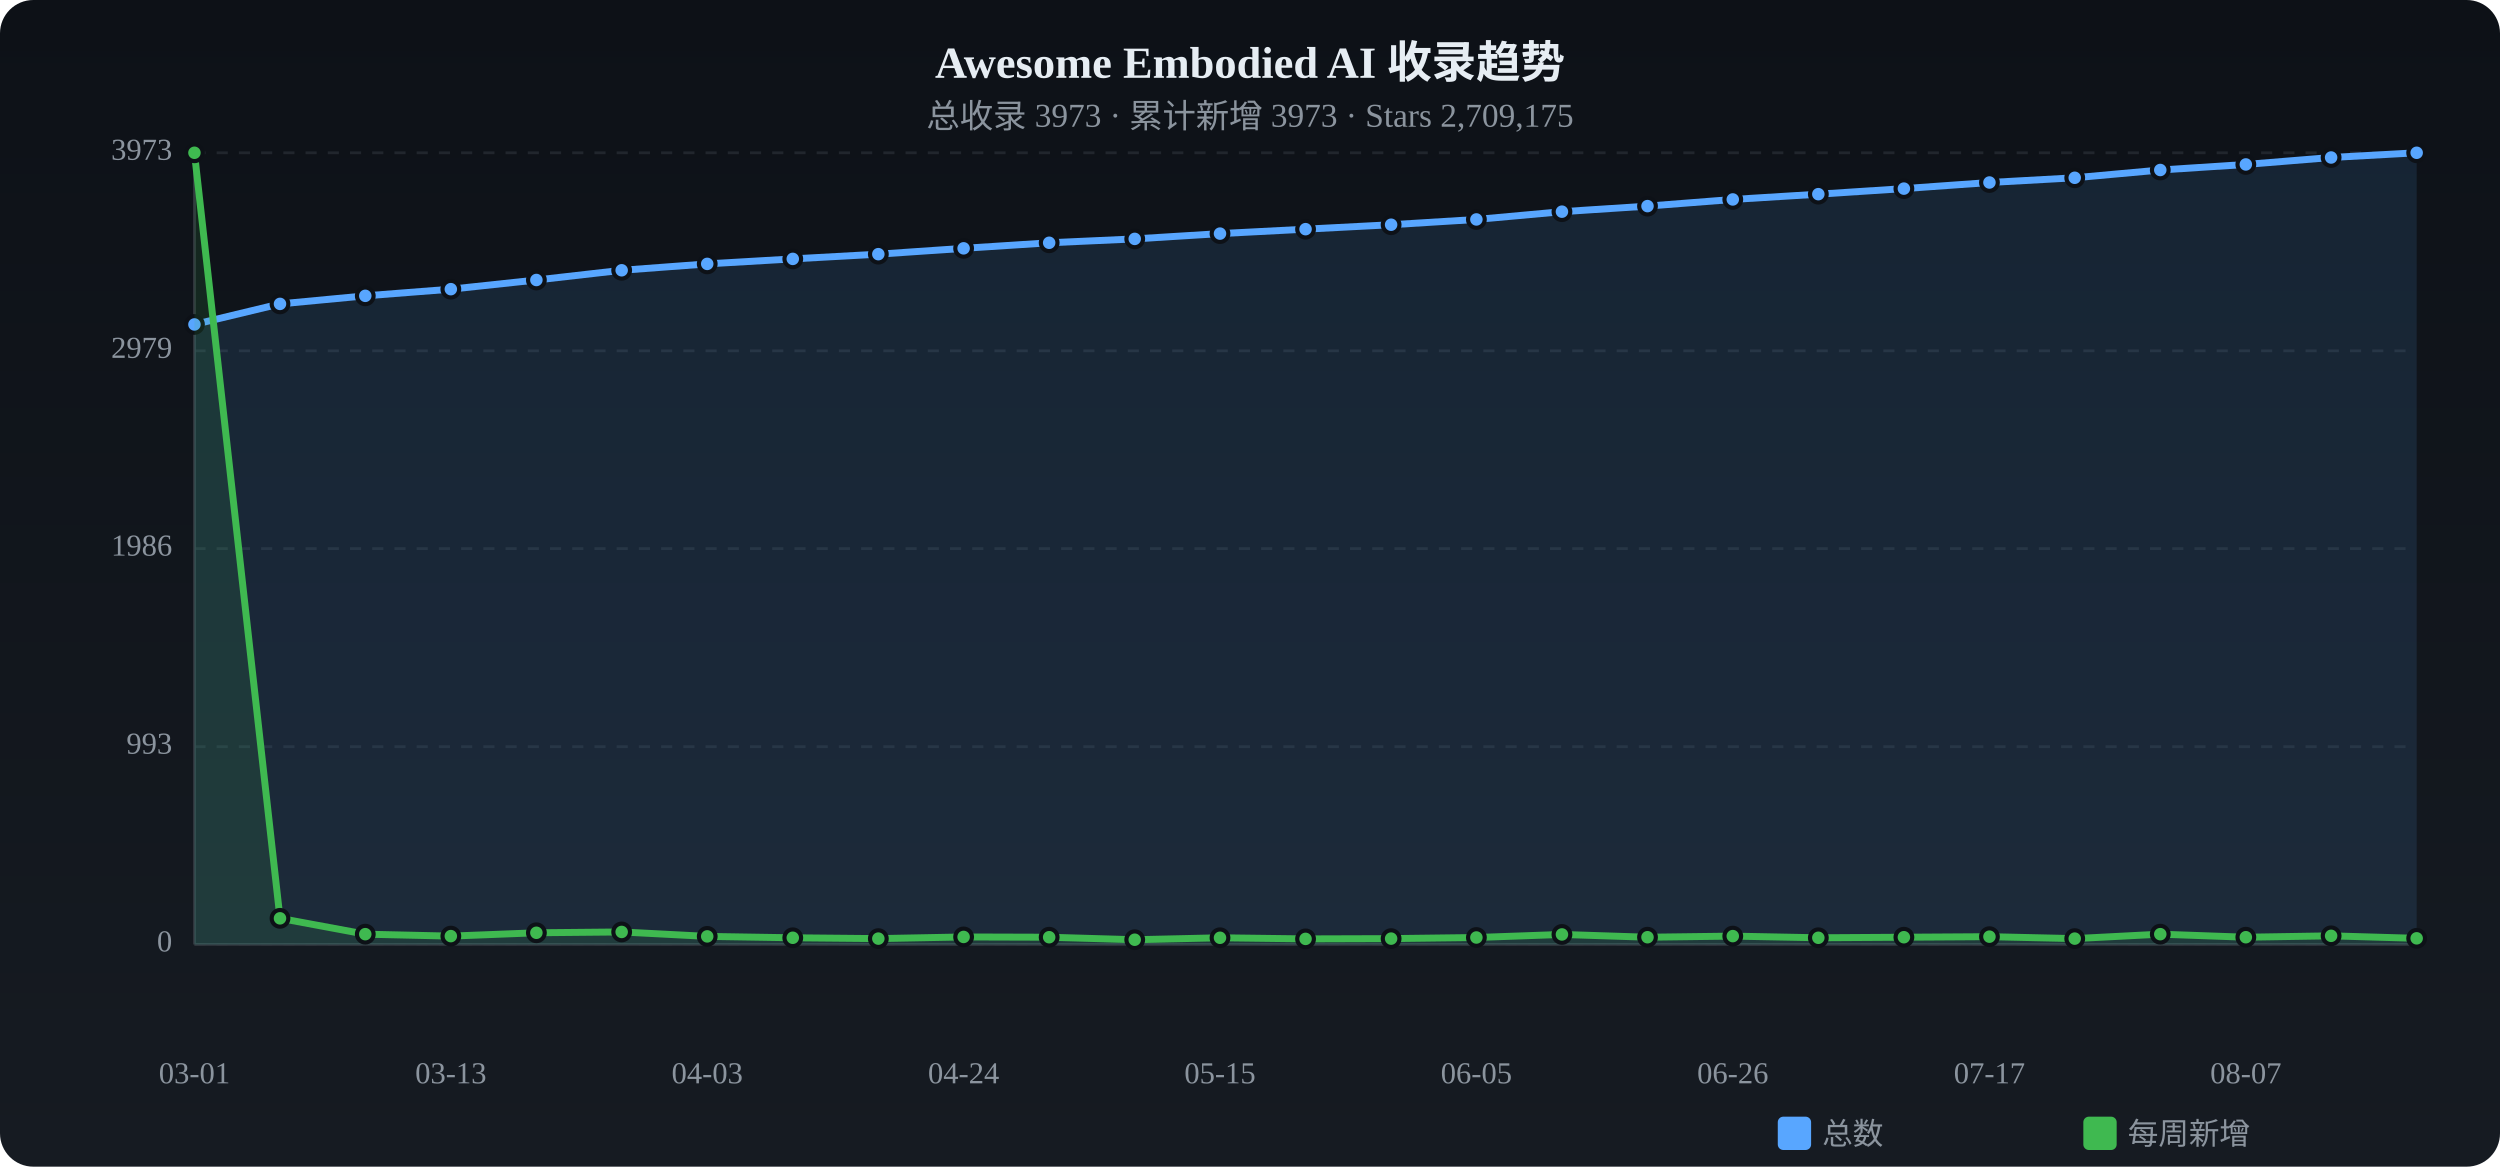
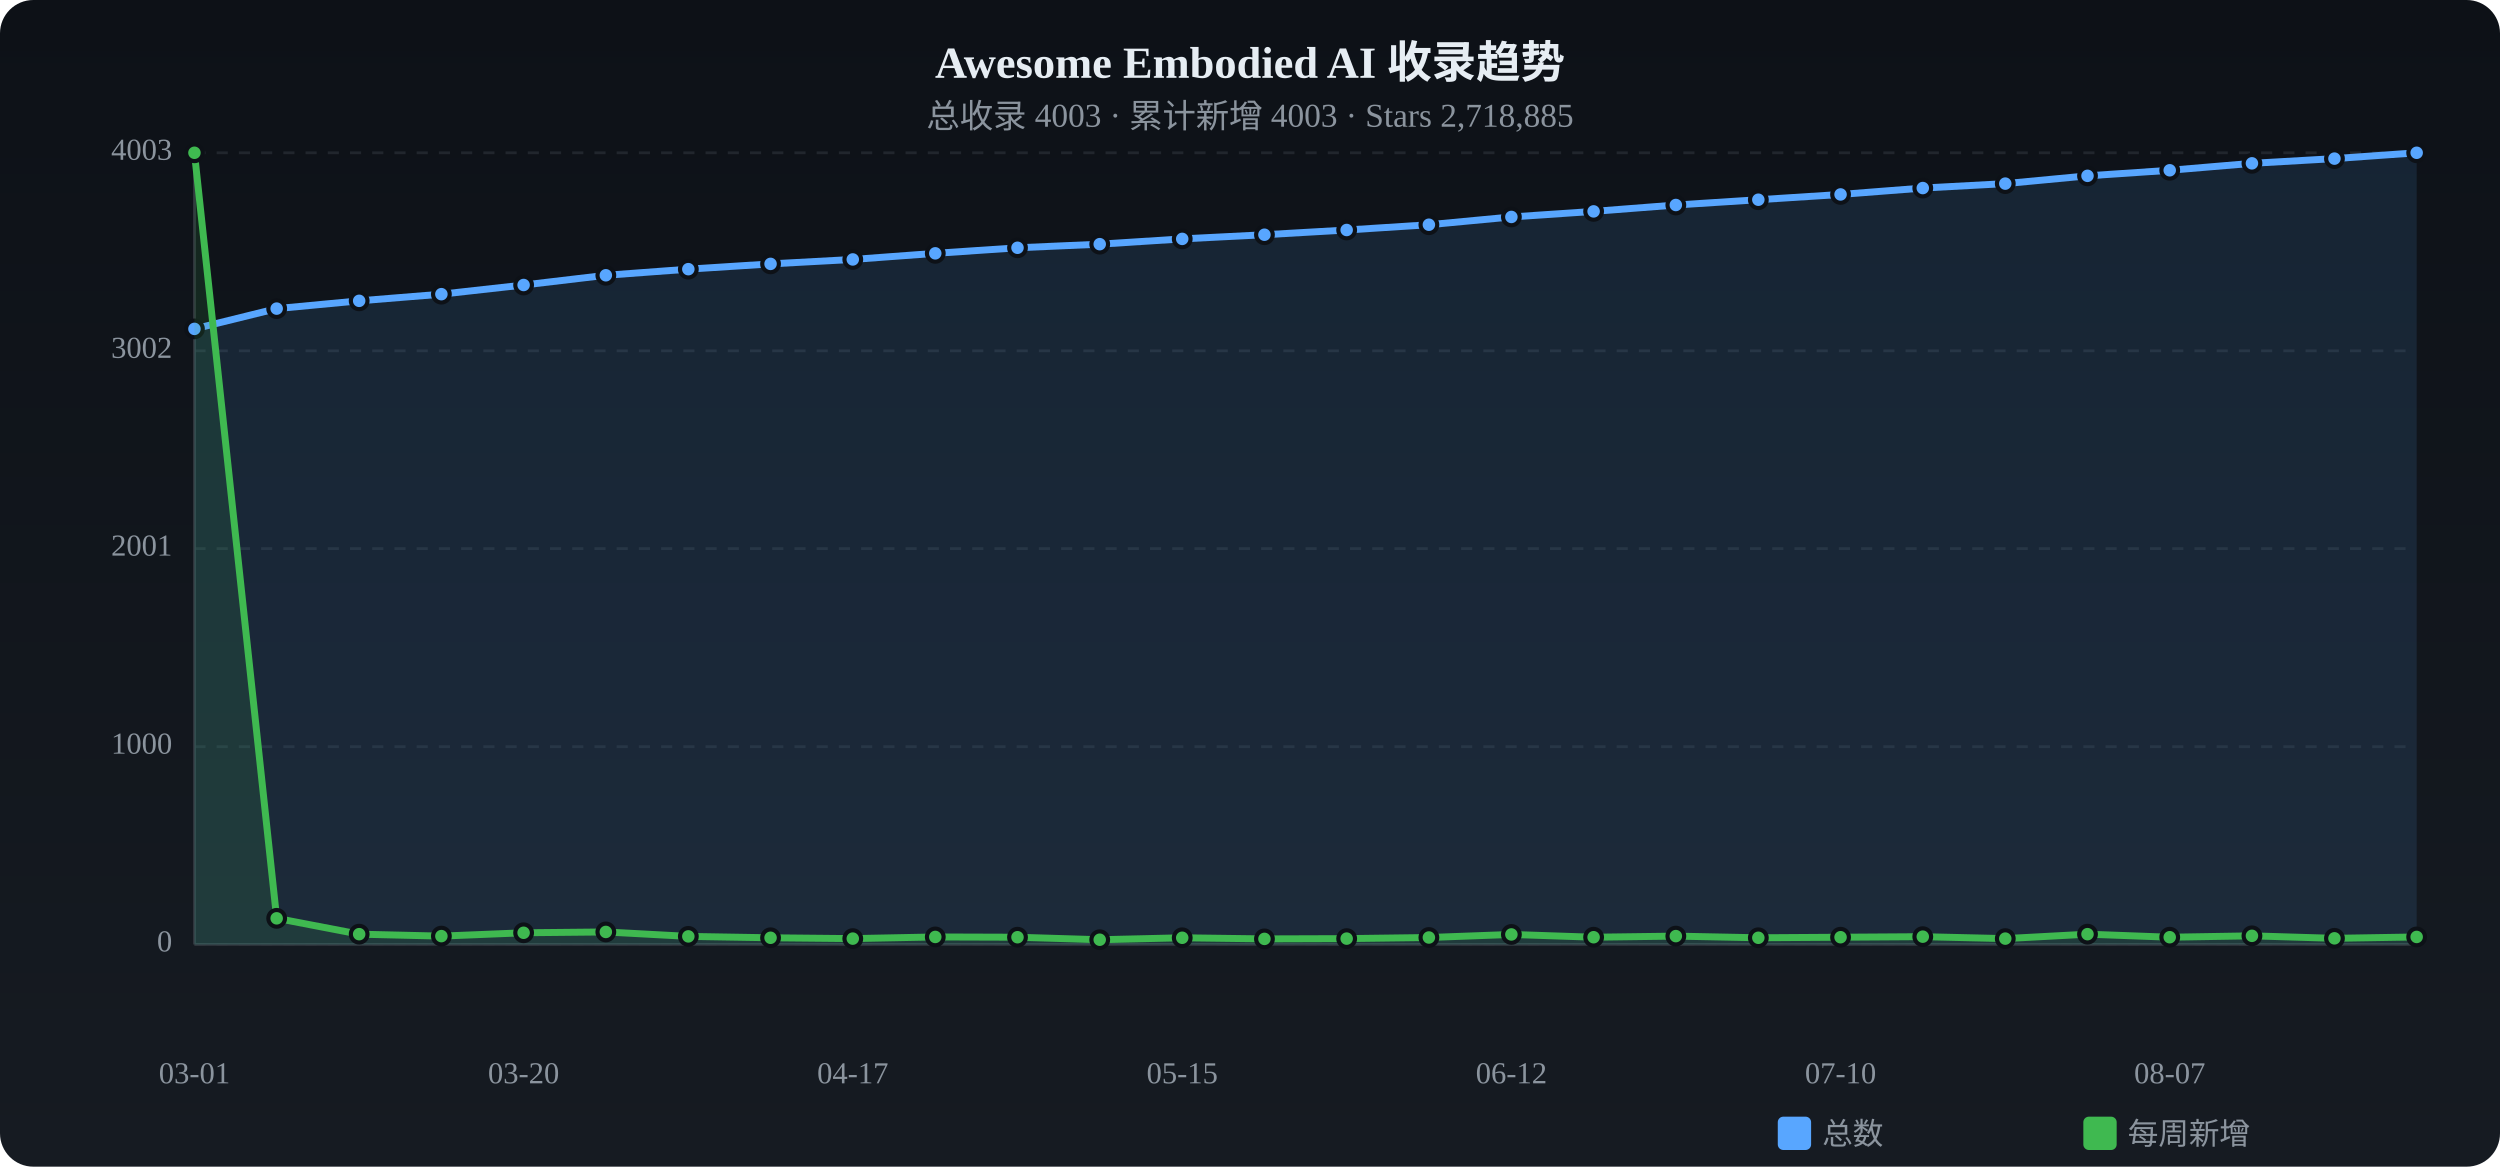
<svg xmlns="http://www.w3.org/2000/svg" viewBox="0 0 900 420" width="900" height="420">
  <defs>
    <linearGradient id="tbg" x1="0%" y1="0%" x2="0%" y2="100%">
      <stop offset="0%" stop-color="#0d1117" />
      <stop offset="100%" stop-color="#161b22" />
    </linearGradient>
  </defs>
  <rect width="900" height="420" rx="12" fill="url(#tbg)" />
  <text x="450.0" y="28" text-anchor="middle" fill="#e6edf3" font-size="16" font-weight="bold">Awesome Embodied AI 收录趋势</text>
-   <text x="450.0" y="46" text-anchor="middle" fill="#8b949e" font-size="12">总收录 3973 · 累计新增 3973 · Stars 2,709,175</text>
+   <text x="450.0" y="46" text-anchor="middle" fill="#8b949e" font-size="12">总收录 4003 · 累计新增 4003 · Stars 2,718,885</text>
  <text x="62" y="340.0" text-anchor="end" fill="#8b949e" font-size="11" dominant-baseline="middle">0</text>
  <line x1="70" y1="340.0" x2="870" y2="340.0" stroke="#21262d" stroke-dasharray="4 4" />
-   <text x="62" y="268.8" text-anchor="end" fill="#8b949e" font-size="11" dominant-baseline="middle">993</text>
+   <text x="62" y="268.8" text-anchor="end" fill="#8b949e" font-size="11" dominant-baseline="middle">1000</text>
  <line x1="70" y1="268.8" x2="870" y2="268.8" stroke="#21262d" stroke-dasharray="4 4" />
-   <text x="62" y="197.5" text-anchor="end" fill="#8b949e" font-size="11" dominant-baseline="middle">1986</text>
+   <text x="62" y="197.5" text-anchor="end" fill="#8b949e" font-size="11" dominant-baseline="middle">2001</text>
  <line x1="70" y1="197.5" x2="870" y2="197.5" stroke="#21262d" stroke-dasharray="4 4" />
-   <text x="62" y="126.3" text-anchor="end" fill="#8b949e" font-size="11" dominant-baseline="middle">2979</text>
+   <text x="62" y="126.3" text-anchor="end" fill="#8b949e" font-size="11" dominant-baseline="middle">3002</text>
  <line x1="70" y1="126.3" x2="870" y2="126.3" stroke="#21262d" stroke-dasharray="4 4" />
-   <text x="62" y="55.0" text-anchor="end" fill="#8b949e" font-size="11" dominant-baseline="middle">3973</text>
+   <text x="62" y="55.0" text-anchor="end" fill="#8b949e" font-size="11" dominant-baseline="middle">4003</text>
  <line x1="70" y1="55.0" x2="870" y2="55.0" stroke="#21262d" stroke-dasharray="4 4" />
  <line x1="70" y1="55" x2="70" y2="340" stroke="#30363d" />
  <line x1="70" y1="340" x2="870" y2="340" stroke="#30363d" />
-   <path d="M70.0,116.8 L100.8,109.4 L131.5,106.5 L162.3,104.1 L193.1,100.8 L223.8,97.3 L254.6,95.0 L285.4,93.2 L316.2,91.5 L346.9,89.4 L377.7,87.4 L408.5,86.0 L439.2,84.1 L470.0,82.5 L500.8,80.9 L531.5,79.0 L562.3,76.2 L593.1,74.2 L623.8,71.8 L654.6,69.9 L685.4,67.9 L716.2,65.7 L746.9,64.0 L777.7,61.2 L808.5,59.2 L839.2,56.7 L870.0,55.0 L870.0,340 L70.0,340 Z" fill="#58a6ff" opacity="0.12" />
-   <polyline points="70.0,116.8 100.8,109.4 131.5,106.5 162.3,104.1 193.1,100.8 223.8,97.3 254.6,95.0 285.4,93.2 316.2,91.5 346.9,89.4 377.7,87.4 408.5,86.0 439.2,84.1 470.0,82.5 500.8,80.9 531.5,79.0 562.3,76.2 593.1,74.2 623.8,71.8 654.6,69.9 685.4,67.9 716.2,65.7 746.9,64.0 777.7,61.2 808.5,59.2 839.2,56.7 870.0,55.0" fill="none" stroke="#58a6ff" stroke-width="2.5" stroke-linecap="round" stroke-linejoin="round" />
-   <circle cx="70.0" cy="116.8" r="3" fill="#58a6ff" stroke="#0d1117" stroke-width="1.5" />
-   <circle cx="100.8" cy="109.4" r="3" fill="#58a6ff" stroke="#0d1117" stroke-width="1.5" />
-   <circle cx="131.5" cy="106.5" r="3" fill="#58a6ff" stroke="#0d1117" stroke-width="1.5" />
-   <circle cx="162.3" cy="104.1" r="3" fill="#58a6ff" stroke="#0d1117" stroke-width="1.5" />
-   <circle cx="193.1" cy="100.8" r="3" fill="#58a6ff" stroke="#0d1117" stroke-width="1.5" />
-   <circle cx="223.8" cy="97.3" r="3" fill="#58a6ff" stroke="#0d1117" stroke-width="1.5" />
-   <circle cx="254.6" cy="95.0" r="3" fill="#58a6ff" stroke="#0d1117" stroke-width="1.5" />
-   <circle cx="285.4" cy="93.2" r="3" fill="#58a6ff" stroke="#0d1117" stroke-width="1.5" />
-   <circle cx="316.2" cy="91.5" r="3" fill="#58a6ff" stroke="#0d1117" stroke-width="1.5" />
-   <circle cx="346.9" cy="89.4" r="3" fill="#58a6ff" stroke="#0d1117" stroke-width="1.5" />
-   <circle cx="377.7" cy="87.4" r="3" fill="#58a6ff" stroke="#0d1117" stroke-width="1.5" />
-   <circle cx="408.5" cy="86.0" r="3" fill="#58a6ff" stroke="#0d1117" stroke-width="1.5" />
-   <circle cx="439.2" cy="84.1" r="3" fill="#58a6ff" stroke="#0d1117" stroke-width="1.5" />
-   <circle cx="470.0" cy="82.5" r="3" fill="#58a6ff" stroke="#0d1117" stroke-width="1.5" />
-   <circle cx="500.8" cy="80.9" r="3" fill="#58a6ff" stroke="#0d1117" stroke-width="1.5" />
-   <circle cx="531.5" cy="79.0" r="3" fill="#58a6ff" stroke="#0d1117" stroke-width="1.5" />
-   <circle cx="562.3" cy="76.2" r="3" fill="#58a6ff" stroke="#0d1117" stroke-width="1.5" />
-   <circle cx="593.1" cy="74.2" r="3" fill="#58a6ff" stroke="#0d1117" stroke-width="1.5" />
-   <circle cx="623.8" cy="71.8" r="3" fill="#58a6ff" stroke="#0d1117" stroke-width="1.5" />
-   <circle cx="654.6" cy="69.9" r="3" fill="#58a6ff" stroke="#0d1117" stroke-width="1.5" />
-   <circle cx="685.4" cy="67.9" r="3" fill="#58a6ff" stroke="#0d1117" stroke-width="1.5" />
-   <circle cx="716.2" cy="65.7" r="3" fill="#58a6ff" stroke="#0d1117" stroke-width="1.5" />
-   <circle cx="746.9" cy="64.0" r="3" fill="#58a6ff" stroke="#0d1117" stroke-width="1.5" />
-   <circle cx="777.7" cy="61.2" r="3" fill="#58a6ff" stroke="#0d1117" stroke-width="1.5" />
-   <circle cx="808.5" cy="59.2" r="3" fill="#58a6ff" stroke="#0d1117" stroke-width="1.5" />
-   <circle cx="839.2" cy="56.7" r="3" fill="#58a6ff" stroke="#0d1117" stroke-width="1.5" />
+   <path d="M70.0,118.4 L99.6,111.1 L129.3,108.3 L158.9,105.9 L188.5,102.6 L218.1,99.1 L247.8,96.9 L277.4,95.0 L307.0,93.4 L336.7,91.2 L366.3,89.2 L395.9,87.9 L425.6,86.0 L455.2,84.5 L484.8,82.8 L514.4,80.9 L544.1,78.1 L573.7,76.1 L603.3,73.8 L633.0,71.9 L662.6,70.0 L692.2,67.7 L721.9,66.1 L751.5,63.3 L781.1,61.3 L810.7,58.8 L840.4,57.1 L870.0,55.0 L870.0,340 L70.0,340 Z" fill="#58a6ff" opacity="0.12" />
+   <polyline points="70.0,118.4 99.6,111.1 129.3,108.3 158.9,105.9 188.5,102.6 218.1,99.1 247.8,96.9 277.4,95.0 307.0,93.4 336.7,91.2 366.3,89.2 395.9,87.9 425.6,86.0 455.2,84.5 484.8,82.8 514.4,80.9 544.1,78.1 573.7,76.1 603.3,73.8 633.0,71.9 662.6,70.0 692.2,67.7 721.9,66.1 751.5,63.3 781.1,61.3 810.7,58.8 840.4,57.1 870.0,55.0" fill="none" stroke="#58a6ff" stroke-width="2.5" stroke-linecap="round" stroke-linejoin="round" />
+   <circle cx="70.0" cy="118.4" r="3" fill="#58a6ff" stroke="#0d1117" stroke-width="1.5" />
+   <circle cx="99.6" cy="111.1" r="3" fill="#58a6ff" stroke="#0d1117" stroke-width="1.5" />
+   <circle cx="129.3" cy="108.3" r="3" fill="#58a6ff" stroke="#0d1117" stroke-width="1.5" />
+   <circle cx="158.9" cy="105.9" r="3" fill="#58a6ff" stroke="#0d1117" stroke-width="1.5" />
+   <circle cx="188.5" cy="102.6" r="3" fill="#58a6ff" stroke="#0d1117" stroke-width="1.5" />
+   <circle cx="218.1" cy="99.1" r="3" fill="#58a6ff" stroke="#0d1117" stroke-width="1.5" />
+   <circle cx="247.8" cy="96.9" r="3" fill="#58a6ff" stroke="#0d1117" stroke-width="1.5" />
+   <circle cx="277.4" cy="95.0" r="3" fill="#58a6ff" stroke="#0d1117" stroke-width="1.5" />
+   <circle cx="307.0" cy="93.4" r="3" fill="#58a6ff" stroke="#0d1117" stroke-width="1.5" />
+   <circle cx="336.7" cy="91.2" r="3" fill="#58a6ff" stroke="#0d1117" stroke-width="1.5" />
+   <circle cx="366.3" cy="89.2" r="3" fill="#58a6ff" stroke="#0d1117" stroke-width="1.5" />
+   <circle cx="395.9" cy="87.9" r="3" fill="#58a6ff" stroke="#0d1117" stroke-width="1.5" />
+   <circle cx="425.6" cy="86.0" r="3" fill="#58a6ff" stroke="#0d1117" stroke-width="1.5" />
+   <circle cx="455.2" cy="84.5" r="3" fill="#58a6ff" stroke="#0d1117" stroke-width="1.5" />
+   <circle cx="484.8" cy="82.8" r="3" fill="#58a6ff" stroke="#0d1117" stroke-width="1.5" />
+   <circle cx="514.4" cy="80.9" r="3" fill="#58a6ff" stroke="#0d1117" stroke-width="1.5" />
+   <circle cx="544.1" cy="78.1" r="3" fill="#58a6ff" stroke="#0d1117" stroke-width="1.5" />
+   <circle cx="573.7" cy="76.1" r="3" fill="#58a6ff" stroke="#0d1117" stroke-width="1.5" />
+   <circle cx="603.3" cy="73.8" r="3" fill="#58a6ff" stroke="#0d1117" stroke-width="1.5" />
+   <circle cx="633.0" cy="71.9" r="3" fill="#58a6ff" stroke="#0d1117" stroke-width="1.5" />
+   <circle cx="662.6" cy="70.0" r="3" fill="#58a6ff" stroke="#0d1117" stroke-width="1.5" />
+   <circle cx="692.2" cy="67.7" r="3" fill="#58a6ff" stroke="#0d1117" stroke-width="1.5" />
+   <circle cx="721.9" cy="66.1" r="3" fill="#58a6ff" stroke="#0d1117" stroke-width="1.5" />
+   <circle cx="751.5" cy="63.3" r="3" fill="#58a6ff" stroke="#0d1117" stroke-width="1.5" />
+   <circle cx="781.1" cy="61.3" r="3" fill="#58a6ff" stroke="#0d1117" stroke-width="1.5" />
+   <circle cx="810.7" cy="58.8" r="3" fill="#58a6ff" stroke="#0d1117" stroke-width="1.5" />
+   <circle cx="840.4" cy="57.1" r="3" fill="#58a6ff" stroke="#0d1117" stroke-width="1.5" />
  <circle cx="870.0" cy="55.0" r="3" fill="#58a6ff" stroke="#0d1117" stroke-width="1.5" />
-   <path d="M70.0,55.0 L100.8,330.6 L131.5,336.3 L162.3,337.0 L193.1,335.8 L223.8,335.5 L254.6,337.1 L285.4,337.6 L316.2,337.9 L346.9,337.3 L377.7,337.4 L408.5,338.3 L439.2,337.6 L470.0,338.0 L500.8,337.9 L531.5,337.5 L562.3,336.4 L593.1,337.4 L623.8,337.0 L654.6,337.6 L685.4,337.4 L716.2,337.2 L746.9,337.9 L777.7,336.3 L808.5,337.4 L839.2,336.9 L870.0,337.8 L870.0,340 L70.0,340 Z" fill="#3fb950" opacity="0.12" />
-   <polyline points="70.0,55.0 100.8,330.6 131.5,336.3 162.3,337.0 193.1,335.8 223.8,335.5 254.6,337.1 285.4,337.6 316.2,337.9 346.9,337.3 377.7,337.4 408.5,338.3 439.2,337.6 470.0,338.0 500.8,337.9 531.5,337.5 562.3,336.4 593.1,337.4 623.8,337.0 654.6,337.6 685.4,337.4 716.2,337.2 746.9,337.9 777.7,336.3 808.5,337.4 839.2,336.9 870.0,337.8" fill="none" stroke="#3fb950" stroke-width="2.5" stroke-linecap="round" stroke-linejoin="round" />
+   <path d="M70.0,55.0 L99.6,330.6 L129.3,336.3 L158.9,337.0 L188.5,335.8 L218.1,335.5 L247.8,337.1 L277.4,337.6 L307.0,337.9 L336.7,337.3 L366.3,337.4 L395.9,338.3 L425.6,337.6 L455.2,338.0 L484.8,337.9 L514.4,337.5 L544.1,336.4 L573.7,337.4 L603.3,337.0 L633.0,337.6 L662.6,337.4 L692.2,337.2 L721.9,337.9 L751.5,336.3 L781.1,337.4 L810.7,336.9 L840.4,337.8 L870.0,337.3 L870.0,340 L70.0,340 Z" fill="#3fb950" opacity="0.12" />
+   <polyline points="70.0,55.0 99.6,330.6 129.3,336.3 158.9,337.0 188.5,335.8 218.1,335.5 247.8,337.1 277.4,337.6 307.0,337.9 336.7,337.3 366.3,337.4 395.9,338.3 425.6,337.6 455.2,338.0 484.8,337.9 514.4,337.5 544.1,336.4 573.7,337.4 603.3,337.0 633.0,337.6 662.6,337.4 692.2,337.2 721.9,337.9 751.5,336.3 781.1,337.4 810.7,336.9 840.4,337.8 870.0,337.3" fill="none" stroke="#3fb950" stroke-width="2.5" stroke-linecap="round" stroke-linejoin="round" />
  <circle cx="70.0" cy="55.0" r="3" fill="#3fb950" stroke="#0d1117" stroke-width="1.5" />
-   <circle cx="100.8" cy="330.6" r="3" fill="#3fb950" stroke="#0d1117" stroke-width="1.5" />
-   <circle cx="131.5" cy="336.3" r="3" fill="#3fb950" stroke="#0d1117" stroke-width="1.5" />
-   <circle cx="162.3" cy="337.0" r="3" fill="#3fb950" stroke="#0d1117" stroke-width="1.5" />
-   <circle cx="193.1" cy="335.8" r="3" fill="#3fb950" stroke="#0d1117" stroke-width="1.5" />
-   <circle cx="223.8" cy="335.5" r="3" fill="#3fb950" stroke="#0d1117" stroke-width="1.5" />
-   <circle cx="254.6" cy="337.1" r="3" fill="#3fb950" stroke="#0d1117" stroke-width="1.5" />
-   <circle cx="285.4" cy="337.6" r="3" fill="#3fb950" stroke="#0d1117" stroke-width="1.5" />
-   <circle cx="316.2" cy="337.9" r="3" fill="#3fb950" stroke="#0d1117" stroke-width="1.5" />
-   <circle cx="346.9" cy="337.3" r="3" fill="#3fb950" stroke="#0d1117" stroke-width="1.5" />
-   <circle cx="377.7" cy="337.4" r="3" fill="#3fb950" stroke="#0d1117" stroke-width="1.5" />
-   <circle cx="408.5" cy="338.3" r="3" fill="#3fb950" stroke="#0d1117" stroke-width="1.5" />
-   <circle cx="439.2" cy="337.6" r="3" fill="#3fb950" stroke="#0d1117" stroke-width="1.5" />
-   <circle cx="470.0" cy="338.0" r="3" fill="#3fb950" stroke="#0d1117" stroke-width="1.5" />
-   <circle cx="500.8" cy="337.9" r="3" fill="#3fb950" stroke="#0d1117" stroke-width="1.5" />
-   <circle cx="531.5" cy="337.5" r="3" fill="#3fb950" stroke="#0d1117" stroke-width="1.5" />
-   <circle cx="562.3" cy="336.4" r="3" fill="#3fb950" stroke="#0d1117" stroke-width="1.5" />
-   <circle cx="593.1" cy="337.4" r="3" fill="#3fb950" stroke="#0d1117" stroke-width="1.5" />
-   <circle cx="623.8" cy="337.0" r="3" fill="#3fb950" stroke="#0d1117" stroke-width="1.5" />
-   <circle cx="654.6" cy="337.6" r="3" fill="#3fb950" stroke="#0d1117" stroke-width="1.5" />
-   <circle cx="685.4" cy="337.4" r="3" fill="#3fb950" stroke="#0d1117" stroke-width="1.5" />
-   <circle cx="716.2" cy="337.2" r="3" fill="#3fb950" stroke="#0d1117" stroke-width="1.5" />
-   <circle cx="746.9" cy="337.9" r="3" fill="#3fb950" stroke="#0d1117" stroke-width="1.5" />
-   <circle cx="777.7" cy="336.3" r="3" fill="#3fb950" stroke="#0d1117" stroke-width="1.5" />
-   <circle cx="808.5" cy="337.4" r="3" fill="#3fb950" stroke="#0d1117" stroke-width="1.5" />
-   <circle cx="839.2" cy="336.9" r="3" fill="#3fb950" stroke="#0d1117" stroke-width="1.5" />
-   <circle cx="870.0" cy="337.8" r="3" fill="#3fb950" stroke="#0d1117" stroke-width="1.5" />
+   <circle cx="99.6" cy="330.6" r="3" fill="#3fb950" stroke="#0d1117" stroke-width="1.5" />
+   <circle cx="129.3" cy="336.3" r="3" fill="#3fb950" stroke="#0d1117" stroke-width="1.5" />
+   <circle cx="158.9" cy="337.0" r="3" fill="#3fb950" stroke="#0d1117" stroke-width="1.5" />
+   <circle cx="188.5" cy="335.8" r="3" fill="#3fb950" stroke="#0d1117" stroke-width="1.5" />
+   <circle cx="218.1" cy="335.5" r="3" fill="#3fb950" stroke="#0d1117" stroke-width="1.5" />
+   <circle cx="247.8" cy="337.1" r="3" fill="#3fb950" stroke="#0d1117" stroke-width="1.5" />
+   <circle cx="277.4" cy="337.6" r="3" fill="#3fb950" stroke="#0d1117" stroke-width="1.5" />
+   <circle cx="307.0" cy="337.9" r="3" fill="#3fb950" stroke="#0d1117" stroke-width="1.5" />
+   <circle cx="336.7" cy="337.3" r="3" fill="#3fb950" stroke="#0d1117" stroke-width="1.5" />
+   <circle cx="366.3" cy="337.4" r="3" fill="#3fb950" stroke="#0d1117" stroke-width="1.5" />
+   <circle cx="395.9" cy="338.3" r="3" fill="#3fb950" stroke="#0d1117" stroke-width="1.5" />
+   <circle cx="425.6" cy="337.6" r="3" fill="#3fb950" stroke="#0d1117" stroke-width="1.5" />
+   <circle cx="455.2" cy="338.0" r="3" fill="#3fb950" stroke="#0d1117" stroke-width="1.5" />
+   <circle cx="484.8" cy="337.9" r="3" fill="#3fb950" stroke="#0d1117" stroke-width="1.5" />
+   <circle cx="514.4" cy="337.5" r="3" fill="#3fb950" stroke="#0d1117" stroke-width="1.5" />
+   <circle cx="544.1" cy="336.4" r="3" fill="#3fb950" stroke="#0d1117" stroke-width="1.5" />
+   <circle cx="573.7" cy="337.4" r="3" fill="#3fb950" stroke="#0d1117" stroke-width="1.5" />
+   <circle cx="603.3" cy="337.0" r="3" fill="#3fb950" stroke="#0d1117" stroke-width="1.5" />
+   <circle cx="633.0" cy="337.6" r="3" fill="#3fb950" stroke="#0d1117" stroke-width="1.5" />
+   <circle cx="662.6" cy="337.4" r="3" fill="#3fb950" stroke="#0d1117" stroke-width="1.5" />
+   <circle cx="692.2" cy="337.2" r="3" fill="#3fb950" stroke="#0d1117" stroke-width="1.5" />
+   <circle cx="721.9" cy="337.9" r="3" fill="#3fb950" stroke="#0d1117" stroke-width="1.5" />
+   <circle cx="751.5" cy="336.3" r="3" fill="#3fb950" stroke="#0d1117" stroke-width="1.5" />
+   <circle cx="781.1" cy="337.4" r="3" fill="#3fb950" stroke="#0d1117" stroke-width="1.5" />
+   <circle cx="810.7" cy="336.9" r="3" fill="#3fb950" stroke="#0d1117" stroke-width="1.5" />
+   <circle cx="840.4" cy="337.8" r="3" fill="#3fb950" stroke="#0d1117" stroke-width="1.5" />
+   <circle cx="870.0" cy="337.3" r="3" fill="#3fb950" stroke="#0d1117" stroke-width="1.5" />
  <text x="70.0" y="390" text-anchor="middle" fill="#8b949e" font-size="11">03-01</text>
-   <text x="162.3" y="390" text-anchor="middle" fill="#8b949e" font-size="11">03-13</text>
-   <text x="254.6" y="390" text-anchor="middle" fill="#8b949e" font-size="11">04-03</text>
-   <text x="346.9" y="390" text-anchor="middle" fill="#8b949e" font-size="11">04-24</text>
-   <text x="439.2" y="390" text-anchor="middle" fill="#8b949e" font-size="11">05-15</text>
-   <text x="531.5" y="390" text-anchor="middle" fill="#8b949e" font-size="11">06-05</text>
-   <text x="623.8" y="390" text-anchor="middle" fill="#8b949e" font-size="11">06-26</text>
-   <text x="716.2" y="390" text-anchor="middle" fill="#8b949e" font-size="11">07-17</text>
-   <text x="808.5" y="390" text-anchor="middle" fill="#8b949e" font-size="11">08-07</text>
+   <text x="188.5" y="390" text-anchor="middle" fill="#8b949e" font-size="11">03-20</text>
+   <text x="307.0" y="390" text-anchor="middle" fill="#8b949e" font-size="11">04-17</text>
+   <text x="425.6" y="390" text-anchor="middle" fill="#8b949e" font-size="11">05-15</text>
+   <text x="544.1" y="390" text-anchor="middle" fill="#8b949e" font-size="11">06-12</text>
+   <text x="662.6" y="390" text-anchor="middle" fill="#8b949e" font-size="11">07-10</text>
+   <text x="781.1" y="390" text-anchor="middle" fill="#8b949e" font-size="11">08-07</text>
  <rect x="640" y="402" width="12" height="12" rx="2" fill="#58a6ff" />
  <text x="656" y="412" fill="#8b949e" font-size="11">总数</text>
  <rect x="750" y="402" width="12" height="12" rx="2" fill="#3fb950" />
  <text x="766" y="412" fill="#8b949e" font-size="11">每周新增</text>
</svg>
